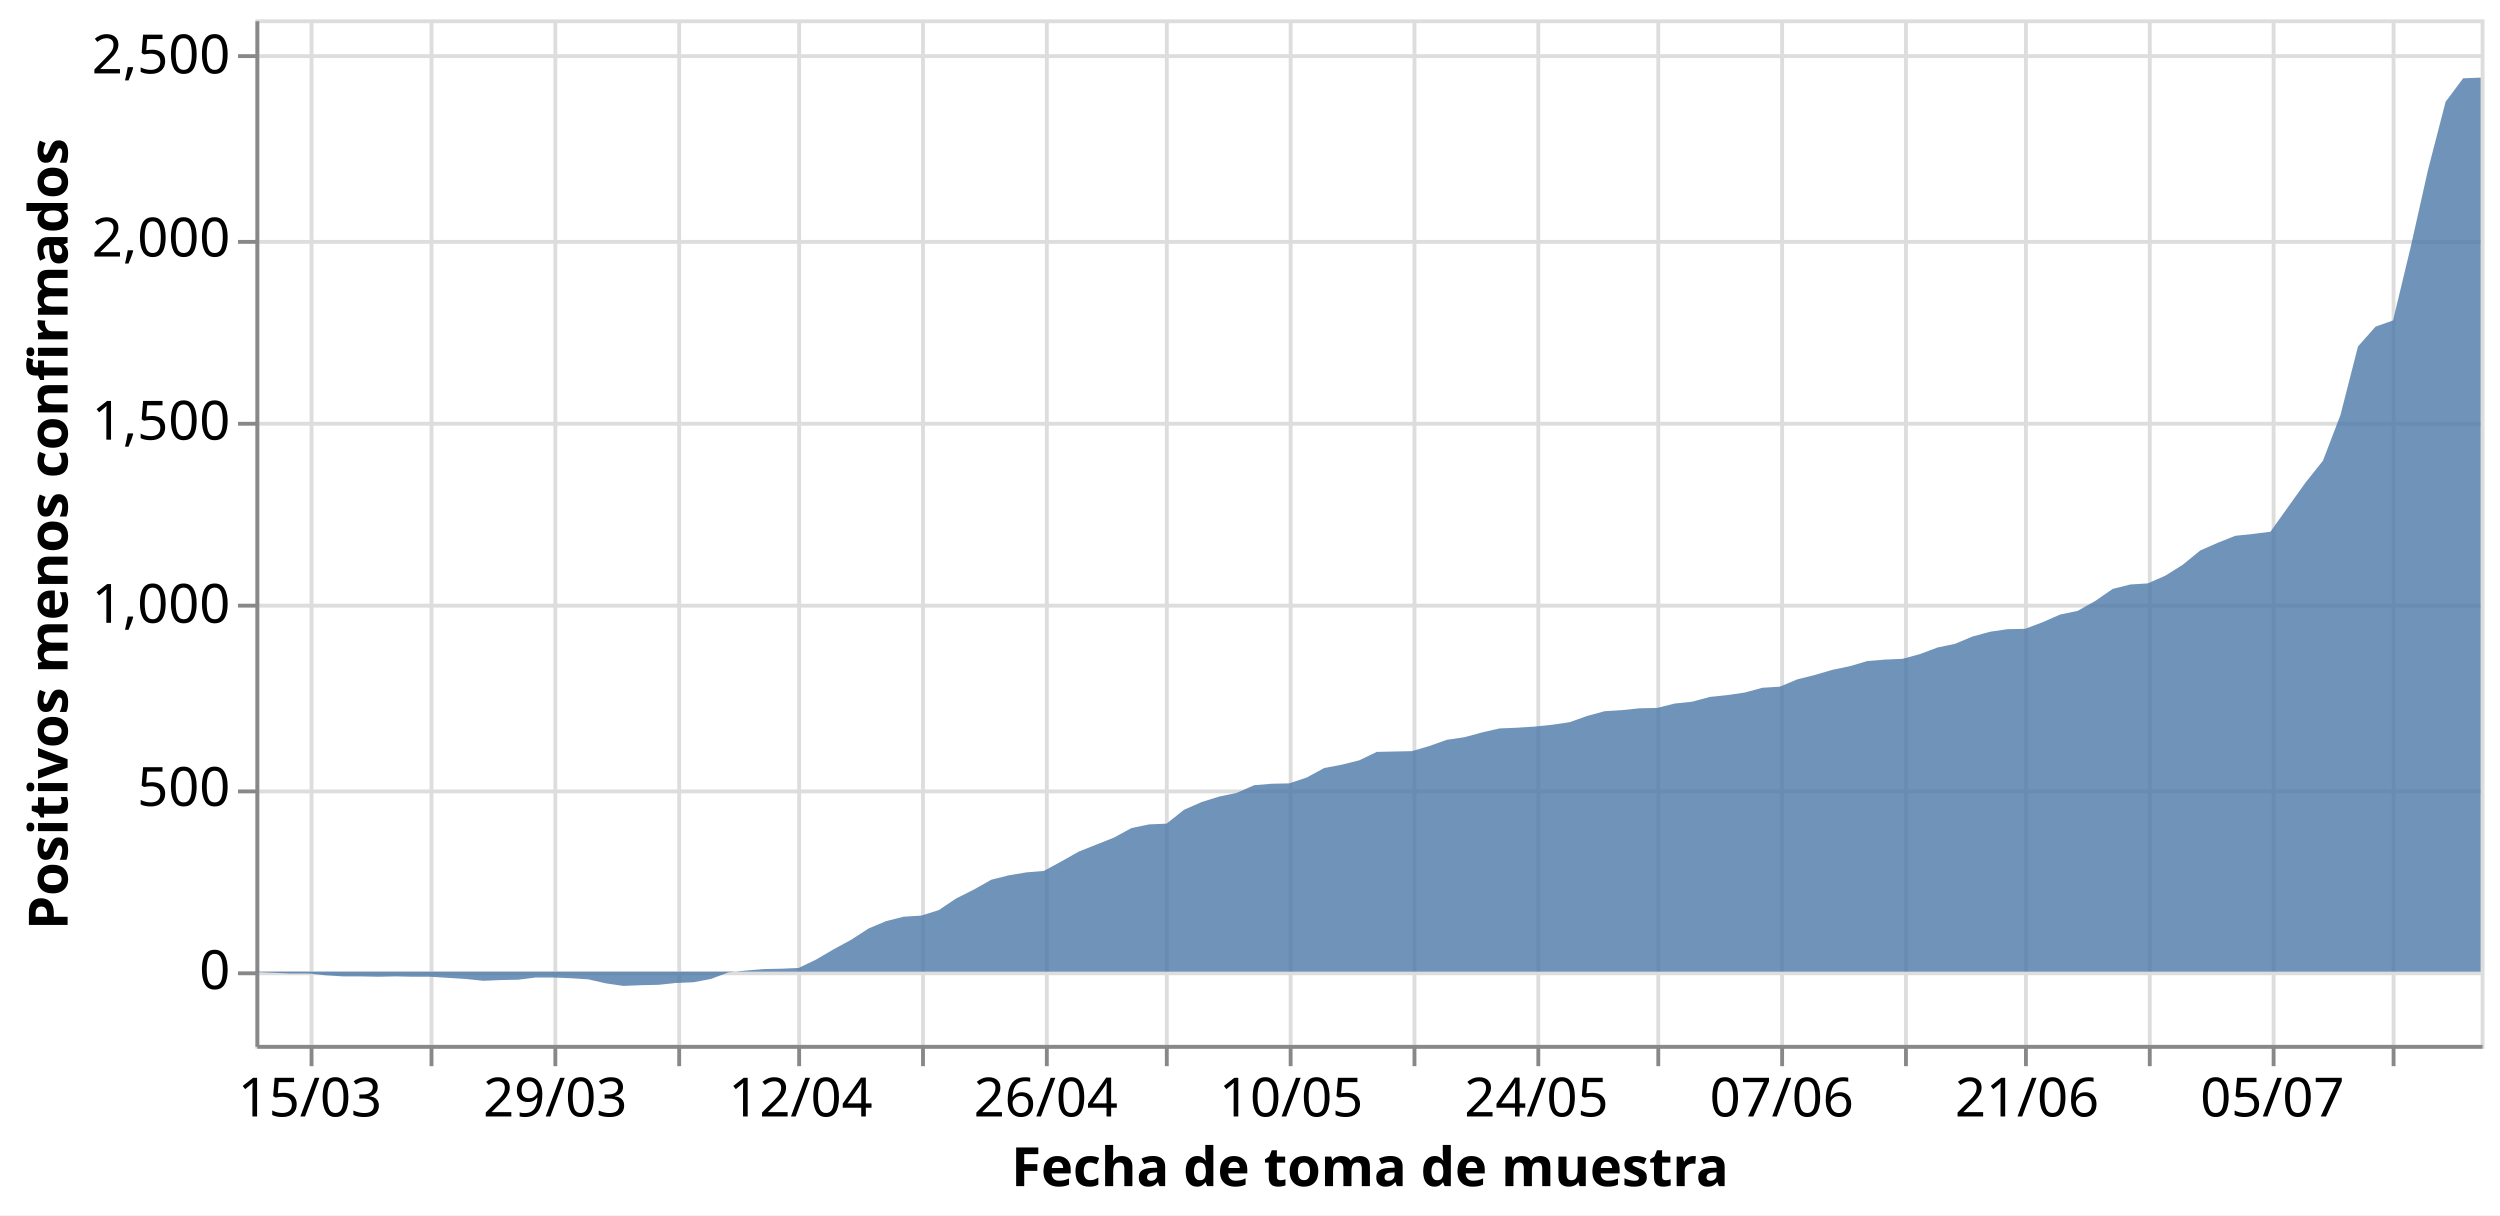
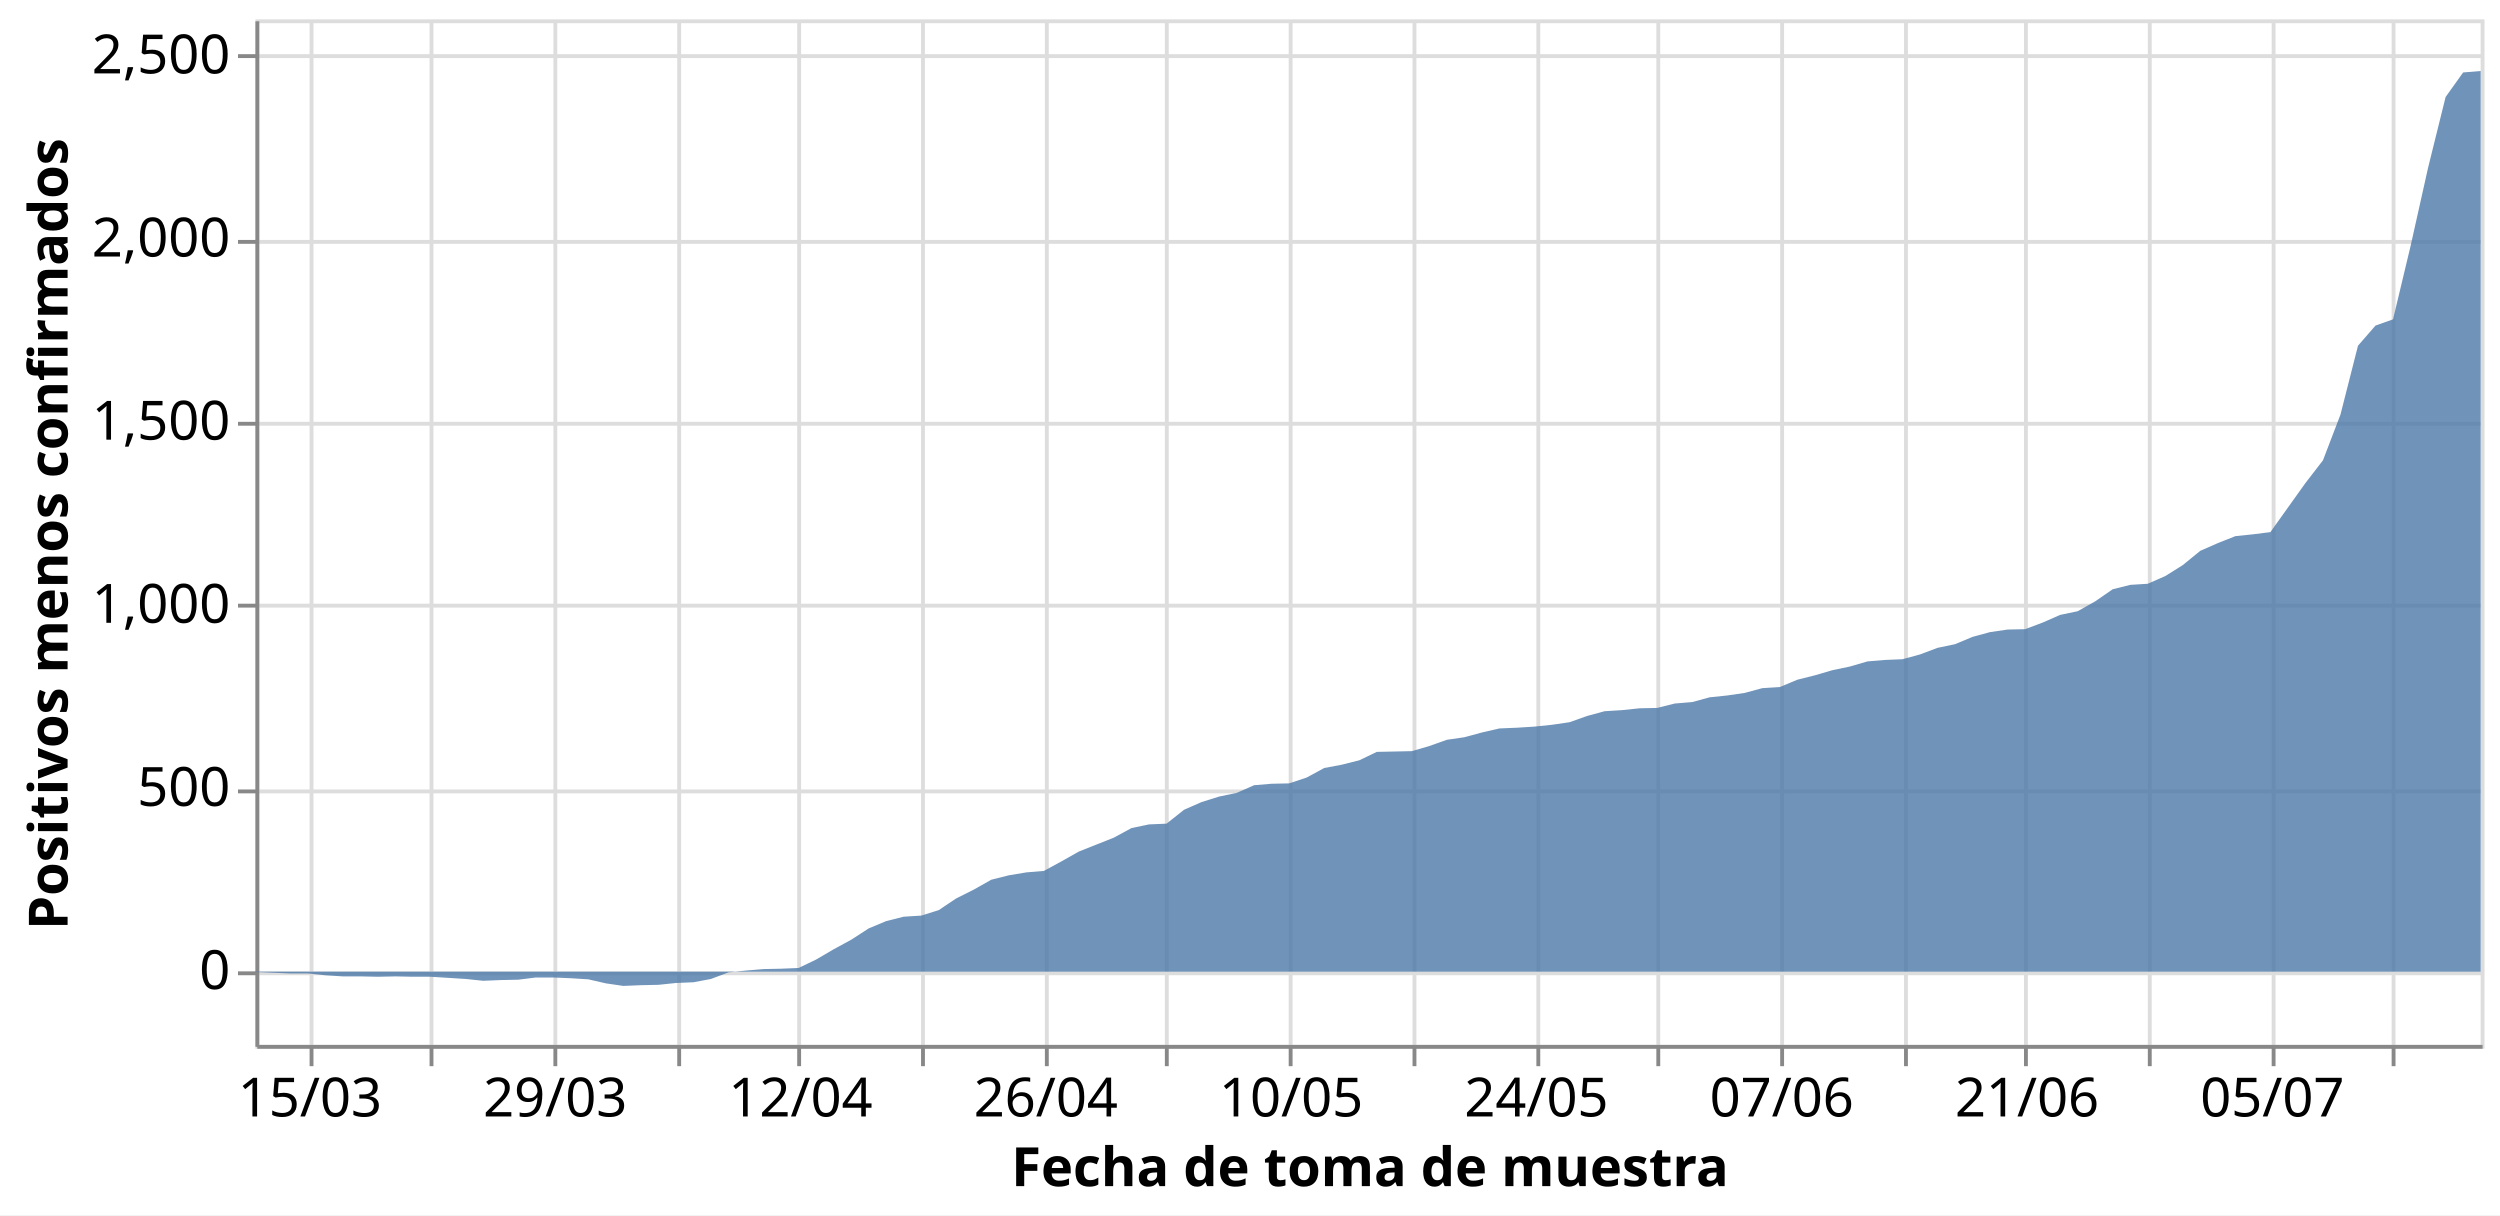
<svg xmlns="http://www.w3.org/2000/svg" class="marks" width="646" height="314" viewBox="0 0 646 314" version="1.1">
  <rect width="646" height="314" style="fill: white;" />
  <g transform="translate(66,5)">
    <g class="mark-group role-frame root">
      <g transform="translate(0,0)">
        <path class="background" d="M0.5,0.5h575v265h-575Z" style="fill: none; stroke: #ddd;" />
        <g>
          <g class="mark-group role-axis">
            <g transform="translate(0.5,265.5)">
              <path class="background" d="M0,0h0v0h0Z" style="pointer-events: none; fill: none;" />
              <g>
                <g class="mark-rule role-axis-grid" style="pointer-events: none;">
                  <line transform="translate(14,-265)" x2="0" y2="265" style="fill: none; stroke: #ddd; stroke-width: 1; opacity: 1;" />
                  <line transform="translate(45,-265)" x2="0" y2="265" style="fill: none; stroke: #ddd; stroke-width: 1; opacity: 1;" />
                  <line transform="translate(77,-265)" x2="0" y2="265" style="fill: none; stroke: #ddd; stroke-width: 1; opacity: 1;" />
                  <line transform="translate(109,-265)" x2="0" y2="265" style="fill: none; stroke: #ddd; stroke-width: 1; opacity: 1;" />
                  <line transform="translate(140,-265)" x2="0" y2="265" style="fill: none; stroke: #ddd; stroke-width: 1; opacity: 1;" />
                  <line transform="translate(172,-265)" x2="0" y2="265" style="fill: none; stroke: #ddd; stroke-width: 1; opacity: 1;" />
                  <line transform="translate(204,-265)" x2="0" y2="265" style="fill: none; stroke: #ddd; stroke-width: 1; opacity: 1;" />
                  <line transform="translate(235,-265)" x2="0" y2="265" style="fill: none; stroke: #ddd; stroke-width: 1; opacity: 1;" />
                  <line transform="translate(267,-265)" x2="0" y2="265" style="fill: none; stroke: #ddd; stroke-width: 1; opacity: 1;" />
                  <line transform="translate(299,-265)" x2="0" y2="265" style="fill: none; stroke: #ddd; stroke-width: 1; opacity: 1;" />
                  <line transform="translate(331,-265)" x2="0" y2="265" style="fill: none; stroke: #ddd; stroke-width: 1; opacity: 1;" />
                  <line transform="translate(362,-265)" x2="0" y2="265" style="fill: none; stroke: #ddd; stroke-width: 1; opacity: 1;" />
                  <line transform="translate(394,-265)" x2="0" y2="265" style="fill: none; stroke: #ddd; stroke-width: 1; opacity: 1;" />
                  <line transform="translate(426,-265)" x2="0" y2="265" style="fill: none; stroke: #ddd; stroke-width: 1; opacity: 1;" />
                  <line transform="translate(457,-265)" x2="0" y2="265" style="fill: none; stroke: #ddd; stroke-width: 1; opacity: 1;" />
                  <line transform="translate(489,-265)" x2="0" y2="265" style="fill: none; stroke: #ddd; stroke-width: 1; opacity: 1;" />
                  <line transform="translate(521,-265)" x2="0" y2="265" style="fill: none; stroke: #ddd; stroke-width: 1; opacity: 1;" />
                  <line transform="translate(552,-265)" x2="0" y2="265" style="fill: none; stroke: #ddd; stroke-width: 1; opacity: 1;" />
                </g>
              </g>
              <path class="foreground" d="" style="pointer-events: none; display: none; fill: none;" />
            </g>
          </g>
          <g class="mark-group role-axis">
            <g transform="translate(0.5,0.5)">
              <path class="background" d="M0,0h0v0h0Z" style="pointer-events: none; fill: none;" />
              <g>
                <g class="mark-rule role-axis-grid" style="pointer-events: none;">
                  <line transform="translate(0,246)" x2="575" y2="0" style="fill: none; stroke: #ddd; stroke-width: 1; opacity: 1;" />
                  <line transform="translate(0,199)" x2="575" y2="0" style="fill: none; stroke: #ddd; stroke-width: 1; opacity: 1;" />
                  <line transform="translate(0,151)" x2="575" y2="0" style="fill: none; stroke: #ddd; stroke-width: 1; opacity: 1;" />
                  <line transform="translate(0,104)" x2="575" y2="0" style="fill: none; stroke: #ddd; stroke-width: 1; opacity: 1;" />
                  <line transform="translate(0,57)" x2="575" y2="0" style="fill: none; stroke: #ddd; stroke-width: 1; opacity: 1;" />
                  <line transform="translate(0,9)" x2="575" y2="0" style="fill: none; stroke: #ddd; stroke-width: 1; opacity: 1;" />
                </g>
              </g>
              <path class="foreground" d="" style="pointer-events: none; display: none; fill: none;" />
            </g>
          </g>
          <g class="mark-group role-axis">
            <g transform="translate(0.5,265.5)">
              <path class="background" d="M0,0h0v0h0Z" style="pointer-events: none; fill: none;" />
              <g>
                <g class="mark-rule role-axis-tick" style="pointer-events: none;">
                  <line transform="translate(14,0)" x2="0" y2="5" style="fill: none; stroke: #888; stroke-width: 1; opacity: 1;" />
                  <line transform="translate(45,0)" x2="0" y2="5" style="fill: none; stroke: #888; stroke-width: 1; opacity: 1;" />
                  <line transform="translate(77,0)" x2="0" y2="5" style="fill: none; stroke: #888; stroke-width: 1; opacity: 1;" />
                  <line transform="translate(109,0)" x2="0" y2="5" style="fill: none; stroke: #888; stroke-width: 1; opacity: 1;" />
                  <line transform="translate(140,0)" x2="0" y2="5" style="fill: none; stroke: #888; stroke-width: 1; opacity: 1;" />
                  <line transform="translate(172,0)" x2="0" y2="5" style="fill: none; stroke: #888; stroke-width: 1; opacity: 1;" />
                  <line transform="translate(204,0)" x2="0" y2="5" style="fill: none; stroke: #888; stroke-width: 1; opacity: 1;" />
                  <line transform="translate(235,0)" x2="0" y2="5" style="fill: none; stroke: #888; stroke-width: 1; opacity: 1;" />
                  <line transform="translate(267,0)" x2="0" y2="5" style="fill: none; stroke: #888; stroke-width: 1; opacity: 1;" />
                  <line transform="translate(299,0)" x2="0" y2="5" style="fill: none; stroke: #888; stroke-width: 1; opacity: 1;" />
                  <line transform="translate(331,0)" x2="0" y2="5" style="fill: none; stroke: #888; stroke-width: 1; opacity: 1;" />
                  <line transform="translate(362,0)" x2="0" y2="5" style="fill: none; stroke: #888; stroke-width: 1; opacity: 1;" />
                  <line transform="translate(394,0)" x2="0" y2="5" style="fill: none; stroke: #888; stroke-width: 1; opacity: 1;" />
                  <line transform="translate(426,0)" x2="0" y2="5" style="fill: none; stroke: #888; stroke-width: 1; opacity: 1;" />
                  <line transform="translate(457,0)" x2="0" y2="5" style="fill: none; stroke: #888; stroke-width: 1; opacity: 1;" />
                  <line transform="translate(489,0)" x2="0" y2="5" style="fill: none; stroke: #888; stroke-width: 1; opacity: 1;" />
                  <line transform="translate(521,0)" x2="0" y2="5" style="fill: none; stroke: #888; stroke-width: 1; opacity: 1;" />
                  <line transform="translate(552,0)" x2="0" y2="5" style="fill: none; stroke: #888; stroke-width: 1; opacity: 1;" />
                </g>
                <g class="mark-text role-axis-label" style="pointer-events: none;">
                  <text text-anchor="middle" transform="translate(13.58268,18)" style="font-family: sans-serif; font-size: 14px; fill: #000; opacity: 1;">15/03</text>
                  <text text-anchor="middle" transform="translate(45.27559,18)" style="font-family: sans-serif; font-size: 14px; fill: #000; opacity: 0;">22/03</text>
                  <text text-anchor="middle" transform="translate(76.9685,18)" style="font-family: sans-serif; font-size: 14px; fill: #000; opacity: 1;">29/03</text>
                  <text text-anchor="middle" transform="translate(108.6614,18)" style="font-family: sans-serif; font-size: 14px; fill: #000; opacity: 0;">05/04</text>
                  <text text-anchor="middle" transform="translate(140.3543,18)" style="font-family: sans-serif; font-size: 14px; fill: #000; opacity: 1;">12/04</text>
                  <text text-anchor="middle" transform="translate(172.0472,18)" style="font-family: sans-serif; font-size: 14px; fill: #000; opacity: 0;">19/04</text>
                  <text text-anchor="middle" transform="translate(203.7402,18)" style="font-family: sans-serif; font-size: 14px; fill: #000; opacity: 1;">26/04</text>
                  <text text-anchor="middle" transform="translate(235.4331,18)" style="font-family: sans-serif; font-size: 14px; fill: #000; opacity: 0;">03/05</text>
                  <text text-anchor="middle" transform="translate(267.126,18)" style="font-family: sans-serif; font-size: 14px; fill: #000; opacity: 1;">10/05</text>
                  <text text-anchor="middle" transform="translate(298.8189,18)" style="font-family: sans-serif; font-size: 14px; fill: #000; opacity: 0;">17/05</text>
                  <text text-anchor="middle" transform="translate(330.5118,18)" style="font-family: sans-serif; font-size: 14px; fill: #000; opacity: 1;">24/05</text>
                  <text text-anchor="middle" transform="translate(362.2047,18)" style="font-family: sans-serif; font-size: 14px; fill: #000; opacity: 0;">31/05</text>
                  <text text-anchor="middle" transform="translate(393.8976,18)" style="font-family: sans-serif; font-size: 14px; fill: #000; opacity: 1;">07/06</text>
                  <text text-anchor="middle" transform="translate(425.5906,18)" style="font-family: sans-serif; font-size: 14px; fill: #000; opacity: 0;">14/06</text>
                  <text text-anchor="middle" transform="translate(457.2835,18)" style="font-family: sans-serif; font-size: 14px; fill: #000; opacity: 1;">21/06</text>
                  <text text-anchor="middle" transform="translate(488.9764,18)" style="font-family: sans-serif; font-size: 14px; fill: #000; opacity: 0;">28/06</text>
                  <text text-anchor="middle" transform="translate(520.6693,18)" style="font-family: sans-serif; font-size: 14px; fill: #000; opacity: 1;">05/07</text>
                  <text text-anchor="middle" transform="translate(552.3622,18)" style="font-family: sans-serif; font-size: 14px; fill: #000; opacity: 0;">12/07</text>
                </g>
                <g class="mark-rule role-axis-domain" style="pointer-events: none;">
                  <line transform="translate(0,0)" x2="575" y2="0" style="fill: none; stroke: #888; stroke-width: 1; opacity: 1;" />
                </g>
                <g class="mark-text role-axis-title" style="pointer-events: none;">
                  <text text-anchor="middle" transform="translate(287.5,36)" style="font-family: sans-serif; font-size: 14px; font-weight: bold; fill: #000; opacity: 1;">Fecha de toma de muestra</text>
                </g>
              </g>
              <path class="foreground" d="" style="pointer-events: none; display: none; fill: none;" />
            </g>
          </g>
          <g class="mark-group role-axis">
            <g transform="translate(0.5,0.5)">
              <path class="background" d="M0,0h0v0h0Z" style="pointer-events: none; fill: none;" />
              <g>
                <g class="mark-rule role-axis-tick" style="pointer-events: none;">
                  <line transform="translate(0,246)" x2="-5" y2="0" style="fill: none; stroke: #888; stroke-width: 1; opacity: 1;" />
                  <line transform="translate(0,199)" x2="-5" y2="0" style="fill: none; stroke: #888; stroke-width: 1; opacity: 1;" />
                  <line transform="translate(0,151)" x2="-5" y2="0" style="fill: none; stroke: #888; stroke-width: 1; opacity: 1;" />
                  <line transform="translate(0,104)" x2="-5" y2="0" style="fill: none; stroke: #888; stroke-width: 1; opacity: 1;" />
                  <line transform="translate(0,57)" x2="-5" y2="0" style="fill: none; stroke: #888; stroke-width: 1; opacity: 1;" />
                  <line transform="translate(0,9)" x2="-5" y2="0" style="fill: none; stroke: #888; stroke-width: 1; opacity: 1;" />
                </g>
                <g class="mark-text role-axis-label" style="pointer-events: none;">
                  <text text-anchor="end" transform="translate(-7,250.0714)" style="font-family: sans-serif; font-size: 14px; fill: #000; opacity: 1;">0</text>
                  <text text-anchor="end" transform="translate(-7,202.75)" style="font-family: sans-serif; font-size: 14px; fill: #000; opacity: 1;">500</text>
                  <text text-anchor="end" transform="translate(-7,155.4286)" style="font-family: sans-serif; font-size: 14px; fill: #000; opacity: 1;">1,000</text>
                  <text text-anchor="end" transform="translate(-7,108.1071)" style="font-family: sans-serif; font-size: 14px; fill: #000; opacity: 1;">1,500</text>
                  <text text-anchor="end" transform="translate(-7,60.78571)" style="font-family: sans-serif; font-size: 14px; fill: #000; opacity: 1;">2,000</text>
                  <text text-anchor="end" transform="translate(-7,13.46429)" style="font-family: sans-serif; font-size: 14px; fill: #000; opacity: 1;">2,500</text>
                </g>
                <g class="mark-rule role-axis-domain" style="pointer-events: none;">
                  <line transform="translate(0,265)" x2="0" y2="-265" style="fill: none; stroke: #888; stroke-width: 1; opacity: 1;" />
                </g>
                <g class="mark-text role-axis-title" style="pointer-events: none;">
                  <text text-anchor="middle" transform="translate(-46.03418,132.5) rotate(-90) translate(0,-3)" style="font-family: sans-serif; font-size: 14px; font-weight: bold; fill: #000; opacity: 1;">Positivos menos confirmados</text>
                </g>
              </g>
              <path class="foreground" d="" style="pointer-events: none; display: none; fill: none;" />
            </g>
          </g>
          <g class="mark-area role-mark marks">
-             <path d="M0,246.166L4.528,246.355L9.055,246.545L13.583,246.545L18.11,247.018L22.638,247.302L27.165,247.302L31.693,247.396L36.22,247.302L40.748,247.396L45.276,247.396L49.803,247.68L54.331,247.964L58.858,248.438L63.386,248.248L67.913,248.154L72.441,247.586L76.969,247.586L81.496,247.775L86.024,248.059L90.551,249.1L95.079,249.762L99.606,249.573L104.134,249.479L108.661,249.005L113.189,248.816L117.717,247.964L122.244,246.261L126.772,245.787L131.299,245.409L135.827,245.314L140.354,245.125L144.882,242.948L149.409,240.298L153.937,237.837L158.465,234.904L162.992,233.011L167.52,231.875L172.047,231.591L176.575,230.171L181.102,227.143L185.63,224.871L190.157,222.316L194.685,221.18L199.213,220.423L203.74,220.045L208.268,217.584L212.795,215.029L217.323,213.23L221.85,211.432L226.378,208.971L230.906,208.025L235.433,207.836L239.961,204.239L244.488,202.252L249.016,200.832L253.543,199.886L258.071,197.898L262.598,197.52L267.126,197.425L271.654,195.911L276.181,193.45L280.709,192.598L285.236,191.462L289.764,189.286L294.291,189.191L298.819,189.096L303.346,187.771L307.874,186.162L312.402,185.5L316.929,184.27L321.457,183.229L325.984,183.039L330.512,182.755L335.039,182.282L339.567,181.62L344.094,180.011L348.622,178.78L353.15,178.496L357.677,178.023L362.205,177.929L366.732,176.793L371.26,176.32L375.787,175.089L380.315,174.616L384.843,173.954L389.37,172.723L393.898,172.439L398.425,170.546L402.953,169.411L407.48,168.086L412.008,167.139L416.535,165.814L421.063,165.436L425.591,165.246L430.118,164.016L434.646,162.312L439.173,161.366L443.701,159.473L448.228,158.243L452.756,157.58L457.283,157.486L461.811,155.782L466.339,153.795L470.866,152.848L475.394,150.293L479.921,147.17L484.449,146.034L488.976,145.75L493.504,143.762L498.031,140.923L502.559,137.232L507.087,135.245L511.614,133.446L516.142,132.973L520.669,132.405L525.197,126.064L529.724,119.723L534.252,114.045L538.78,102.214L543.307,84.516L547.835,79.405L552.362,77.796L556.89,58.963L561.417,38.804L565.945,21.295L570.472,15.237L575,15.048L575,246.071L570.472,246.071L565.945,246.071L561.417,246.071L556.89,246.071L552.362,246.071L547.835,246.071L543.307,246.071L538.78,246.071L534.252,246.071L529.724,246.071L525.197,246.071L520.669,246.071L516.142,246.071L511.614,246.071L507.087,246.071L502.559,246.071L498.031,246.071L493.504,246.071L488.976,246.071L484.449,246.071L479.921,246.071L475.394,246.071L470.866,246.071L466.339,246.071L461.811,246.071L457.283,246.071L452.756,246.071L448.228,246.071L443.701,246.071L439.173,246.071L434.646,246.071L430.118,246.071L425.591,246.071L421.063,246.071L416.535,246.071L412.008,246.071L407.48,246.071L402.953,246.071L398.425,246.071L393.898,246.071L389.37,246.071L384.843,246.071L380.315,246.071L375.787,246.071L371.26,246.071L366.732,246.071L362.205,246.071L357.677,246.071L353.15,246.071L348.622,246.071L344.094,246.071L339.567,246.071L335.039,246.071L330.512,246.071L325.984,246.071L321.457,246.071L316.929,246.071L312.402,246.071L307.874,246.071L303.346,246.071L298.819,246.071L294.291,246.071L289.764,246.071L285.236,246.071L280.709,246.071L276.181,246.071L271.654,246.071L267.126,246.071L262.598,246.071L258.071,246.071L253.543,246.071L249.016,246.071L244.488,246.071L239.961,246.071L235.433,246.071L230.906,246.071L226.378,246.071L221.85,246.071L217.323,246.071L212.795,246.071L208.268,246.071L203.74,246.071L199.213,246.071L194.685,246.071L190.157,246.071L185.63,246.071L181.102,246.071L176.575,246.071L172.047,246.071L167.52,246.071L162.992,246.071L158.465,246.071L153.937,246.071L149.409,246.071L144.882,246.071L140.354,246.071L135.827,246.071L131.299,246.071L126.772,246.071L122.244,246.071L117.717,246.071L113.189,246.071L108.661,246.071L104.134,246.071L99.606,246.071L95.079,246.071L90.551,246.071L86.024,246.071L81.496,246.071L76.969,246.071L72.441,246.071L67.913,246.071L63.386,246.071L58.858,246.071L54.331,246.071L49.803,246.071L45.276,246.071L40.748,246.071L36.22,246.071L31.693,246.071L27.165,246.071L22.638,246.071L18.11,246.071L13.583,246.071L9.055,246.071L4.528,246.071L0,246.071Z" style="fill: #4c78a8; opacity: 0.8;" />
+             <path d="M0,246.166L4.528,246.355L9.055,246.545L13.583,246.545L18.11,247.018L22.638,247.302L27.165,247.302L31.693,247.396L36.22,247.302L40.748,247.396L45.276,247.396L49.803,247.68L54.331,247.964L58.858,248.438L63.386,248.248L67.913,248.154L72.441,247.586L76.969,247.586L81.496,247.775L86.024,248.059L90.551,249.1L95.079,249.762L99.606,249.573L104.134,249.479L108.661,249.005L113.189,248.816L117.717,247.964L122.244,246.261L126.772,245.787L131.299,245.409L135.827,245.314L140.354,245.125L144.882,242.948L149.409,240.298L153.937,237.837L158.465,234.904L162.992,233.011L167.52,231.875L172.047,231.591L176.575,230.171L181.102,227.143L185.63,224.871L190.157,222.316L194.685,221.18L199.213,220.423L203.74,220.045L208.268,217.584L212.795,215.029L217.323,213.23L221.85,211.432L226.378,208.971L230.906,208.025L235.433,207.836L239.961,204.239L244.488,202.252L249.016,200.832L253.543,199.886L258.071,197.898L262.598,197.52L267.126,197.425L271.654,195.911L276.181,193.45L280.709,192.598L285.236,191.462L289.764,189.286L294.291,189.191L298.819,189.096L303.346,187.771L307.874,186.162L312.402,185.5L316.929,184.27L321.457,183.229L325.984,183.039L330.512,182.755L335.039,182.282L339.567,181.62L344.094,180.011L348.622,178.78L353.15,178.496L357.677,178.023L362.205,177.929L366.732,176.793L371.26,176.414L375.787,175.184L380.315,174.711L384.843,174.048L389.37,172.818L393.898,172.534L398.425,170.641L402.953,169.505L407.48,168.18L412.008,167.234L416.535,165.909L421.063,165.53L425.591,165.341L430.118,164.111L434.646,162.407L439.173,161.461L443.701,159.568L448.228,158.337L452.756,157.675L457.283,157.58L461.811,155.877L466.339,153.889L470.866,152.943L475.394,150.387L479.921,147.264L484.449,146.129L488.976,145.845L493.504,143.857L498.031,141.018L502.559,137.327L507.087,135.339L511.614,133.541L516.142,133.068L520.669,132.5L525.197,126.159L529.724,119.818L534.252,113.95L538.78,102.12L543.307,84.327L547.835,79.121L552.362,77.512L556.89,58.584L561.417,38.33L565.945,20.064L570.472,13.723L575,13.345L575,246.071L570.472,246.071L565.945,246.071L561.417,246.071L556.89,246.071L552.362,246.071L547.835,246.071L543.307,246.071L538.78,246.071L534.252,246.071L529.724,246.071L525.197,246.071L520.669,246.071L516.142,246.071L511.614,246.071L507.087,246.071L502.559,246.071L498.031,246.071L493.504,246.071L488.976,246.071L484.449,246.071L479.921,246.071L475.394,246.071L470.866,246.071L466.339,246.071L461.811,246.071L457.283,246.071L452.756,246.071L448.228,246.071L443.701,246.071L439.173,246.071L434.646,246.071L430.118,246.071L425.591,246.071L421.063,246.071L416.535,246.071L412.008,246.071L407.48,246.071L402.953,246.071L398.425,246.071L393.898,246.071L389.37,246.071L384.843,246.071L380.315,246.071L375.787,246.071L371.26,246.071L366.732,246.071L362.205,246.071L357.677,246.071L353.15,246.071L348.622,246.071L344.094,246.071L339.567,246.071L335.039,246.071L330.512,246.071L325.984,246.071L321.457,246.071L316.929,246.071L312.402,246.071L307.874,246.071L303.346,246.071L298.819,246.071L294.291,246.071L289.764,246.071L285.236,246.071L280.709,246.071L276.181,246.071L271.654,246.071L267.126,246.071L262.598,246.071L258.071,246.071L253.543,246.071L249.016,246.071L244.488,246.071L239.961,246.071L235.433,246.071L230.906,246.071L226.378,246.071L221.85,246.071L217.323,246.071L212.795,246.071L208.268,246.071L203.74,246.071L199.213,246.071L194.685,246.071L190.157,246.071L185.63,246.071L181.102,246.071L176.575,246.071L172.047,246.071L167.52,246.071L162.992,246.071L158.465,246.071L153.937,246.071L149.409,246.071L144.882,246.071L140.354,246.071L135.827,246.071L131.299,246.071L126.772,246.071L122.244,246.071L117.717,246.071L113.189,246.071L108.661,246.071L104.134,246.071L99.606,246.071L95.079,246.071L90.551,246.071L86.024,246.071L81.496,246.071L76.969,246.071L72.441,246.071L67.913,246.071L63.386,246.071L58.858,246.071L54.331,246.071L49.803,246.071L45.276,246.071L40.748,246.071L36.22,246.071L31.693,246.071L27.165,246.071L22.638,246.071L18.11,246.071L13.583,246.071L9.055,246.071L4.528,246.071L0,246.071Z" style="fill: #4c78a8; opacity: 0.8;" />
          </g>
        </g>
        <path class="foreground" d="" style="display: none; fill: none;" />
      </g>
    </g>
  </g>
</svg>
